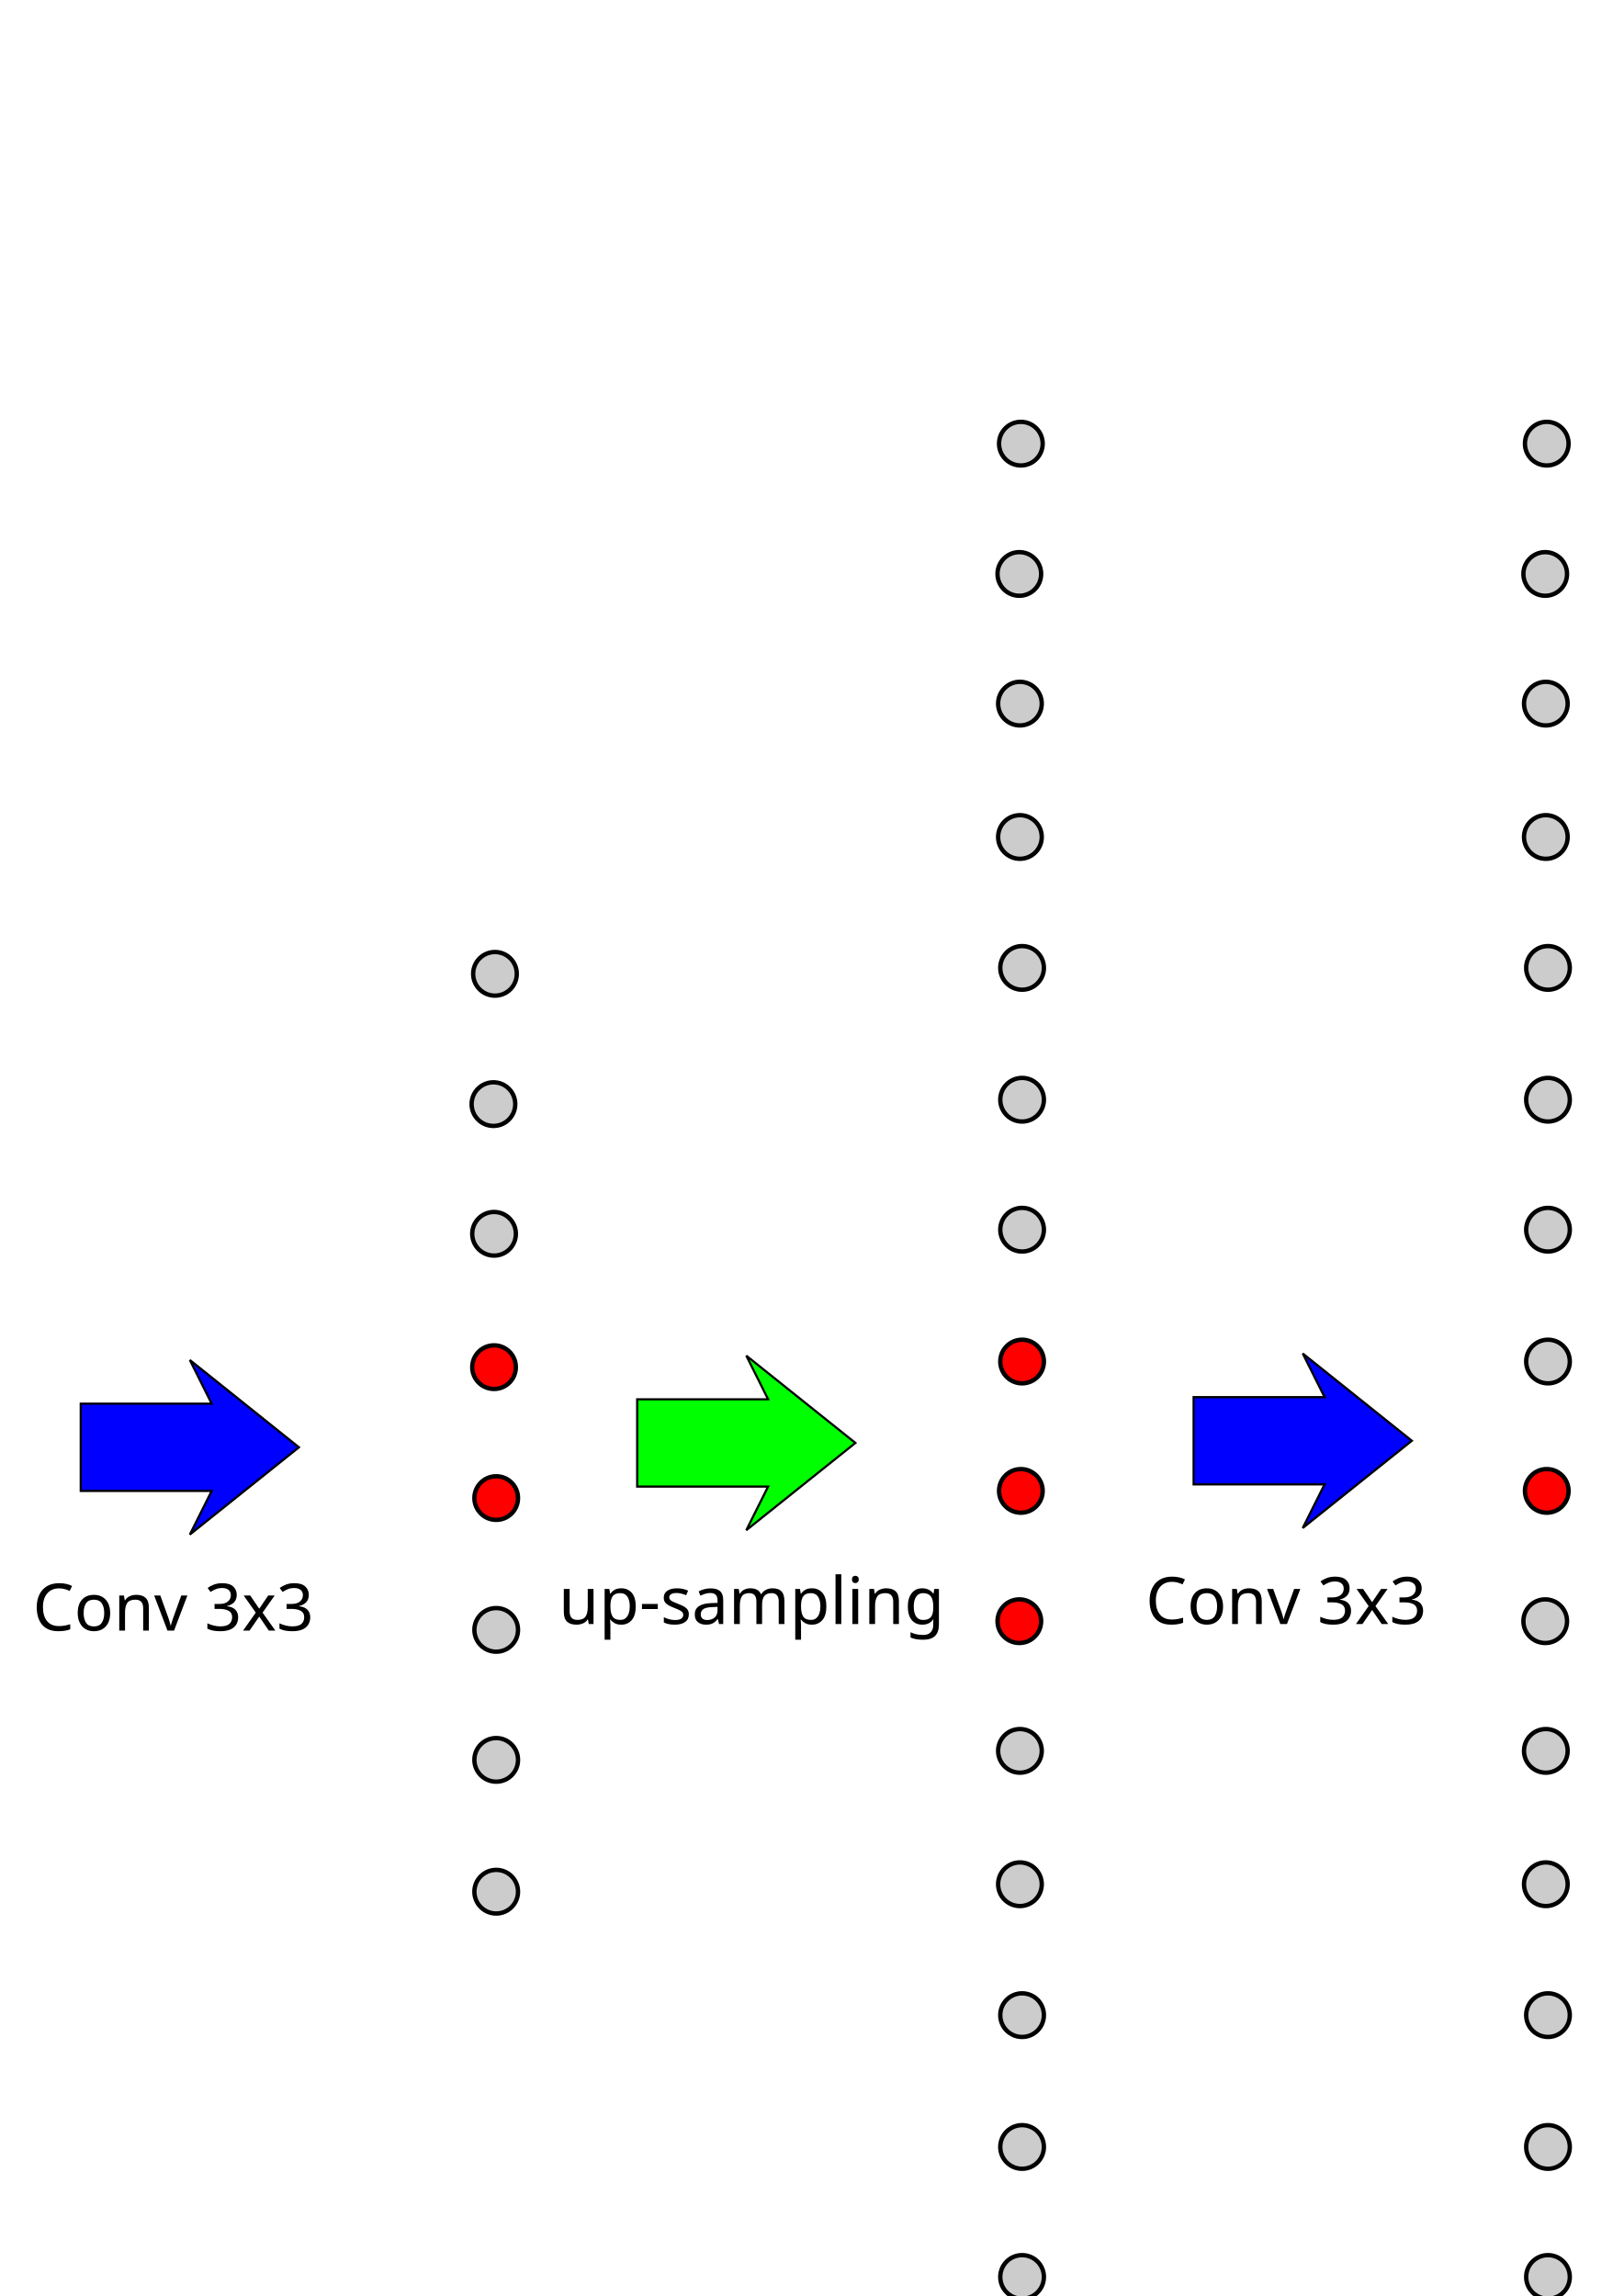
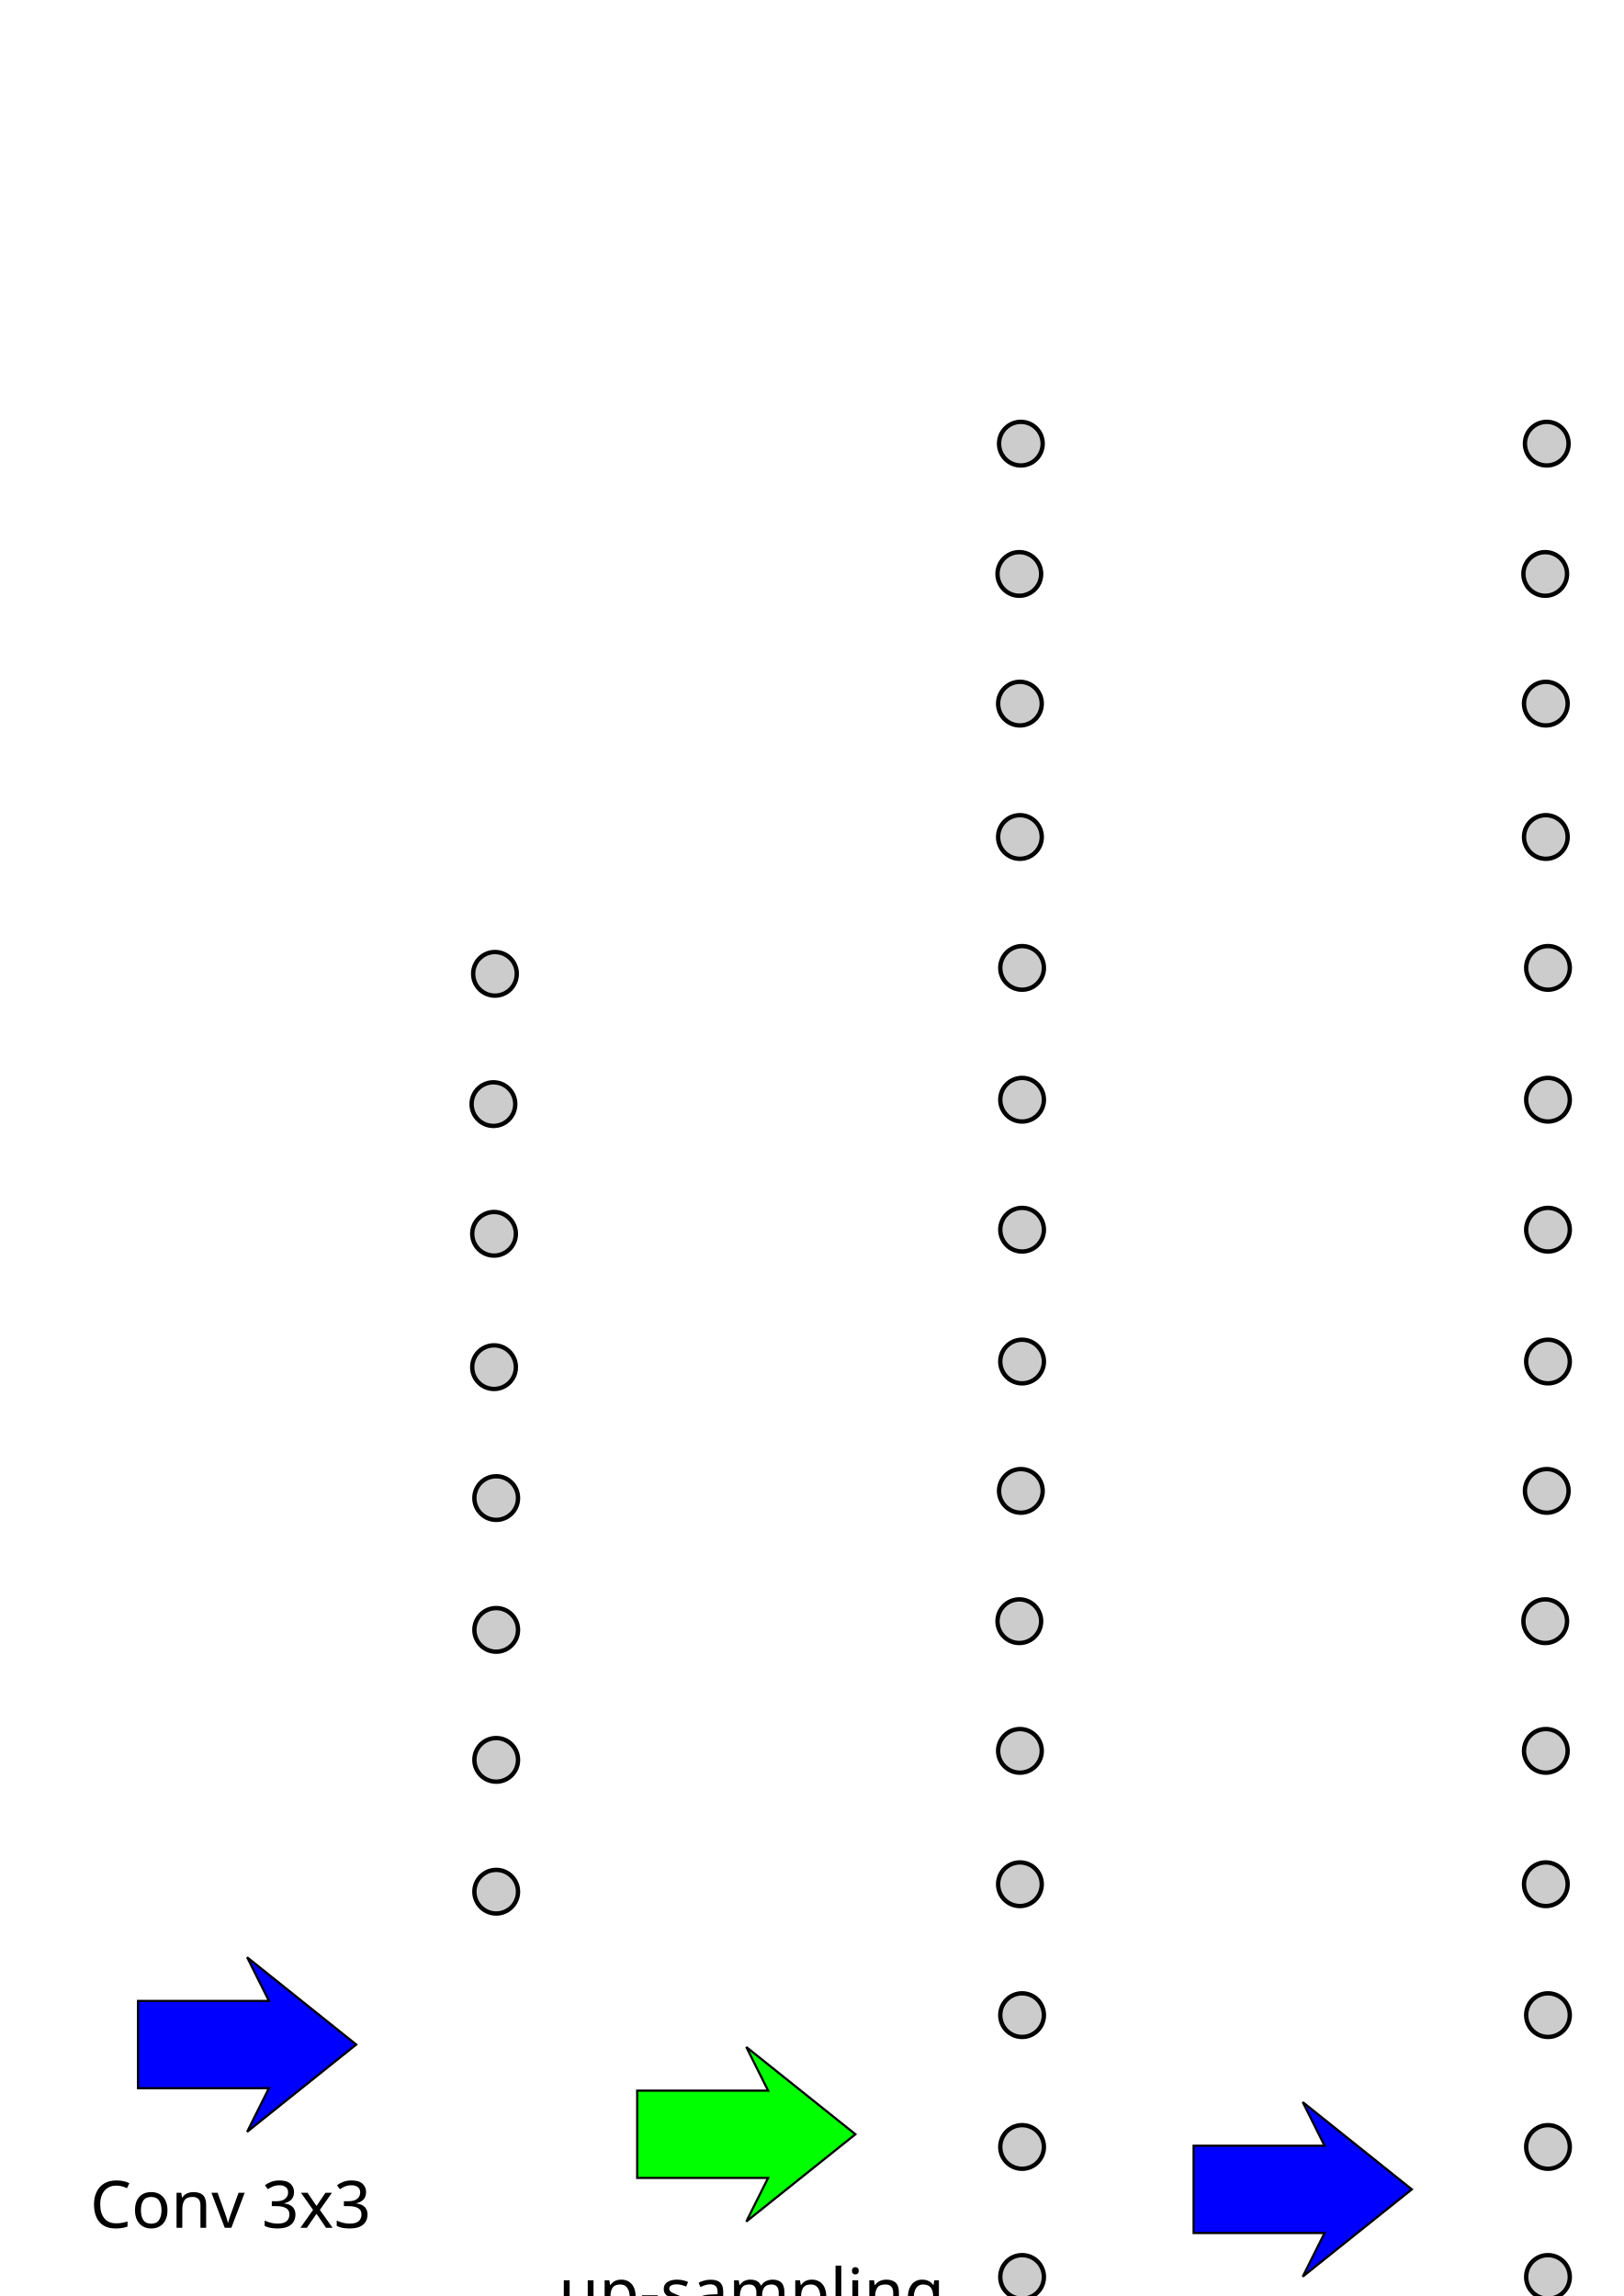
<svg xmlns="http://www.w3.org/2000/svg" width="210mm" height="297mm" viewBox="0 0 744.094 1052.362" id="svg5807" version="1.1">
  <defs id="defs5809" />
  <g id="layer1">
    <circle r="10" cy="203.348" cx="-498.169" id="path4309" style="fill:#cccccc;fill-opacity:1;stroke:#000000;stroke-width:2;stroke-miterlimit:4;stroke-dasharray:none;stroke-opacity:1" />
    <circle r="10" cy="322.503" cx="-498.592" id="path4309-2" style="fill:#cccccc;fill-opacity:1;stroke:#000000;stroke-width:2;stroke-miterlimit:4;stroke-dasharray:none;stroke-opacity:1" />
-     <circle r="10" cy="383.63" cx="-498.592" id="path4309-6-6" style="fill:#ff0000;fill-opacity:1;stroke:#000000;stroke-width:2;stroke-miterlimit:4;stroke-dasharray:none;stroke-opacity:1" />
-     <circle r="10" cy="443.63" cx="-497.606" id="path4309-1" style="fill:#ff0000;fill-opacity:1;stroke:#000000;stroke-width:2;stroke-miterlimit:4;stroke-dasharray:none;stroke-opacity:1" />
-     <circle r="10" cy="504.052" cx="-497.606" id="path4309-6-8" style="fill:#ff0000;fill-opacity:1;stroke:#000000;stroke-width:2;stroke-miterlimit:4;stroke-dasharray:none;stroke-opacity:1" />
+     <circle r="10" cy="383.63" cx="-498.592" id="path4309-6-6" style="fill:#cccccc;fill-opacity:1;stroke:#000000;stroke-width:2;stroke-miterlimit:4;stroke-dasharray:none;stroke-opacity:1" />
+     <circle r="10" cy="443.63" cx="-497.606" id="path4309-1" style="fill:#cccccc;fill-opacity:1;stroke:#000000;stroke-width:2;stroke-miterlimit:4;stroke-dasharray:none;stroke-opacity:1" />
+     <circle r="10" cy="504.052" cx="-497.606" id="path4309-6-8" style="fill:#cccccc;fill-opacity:1;stroke:#000000;stroke-width:2;stroke-miterlimit:4;stroke-dasharray:none;stroke-opacity:1" />
    <circle r="10" cy="263.066" cx="-498.873" id="path4309-6-95-7" style="fill:#cccccc;fill-opacity:1;stroke:#000000;stroke-width:2;stroke-miterlimit:4;stroke-dasharray:none;stroke-opacity:1" />
-     <circle r="10" cy="563.63" cx="-497.606" id="path4309-1-4" style="fill:#ff0000;fill-opacity:1;stroke:#000000;stroke-width:2;stroke-miterlimit:4;stroke-dasharray:none;stroke-opacity:1" />
-     <circle r="10" cy="624.052" cx="-497.606" id="path4309-6-8-0" style="fill:#ff0000;fill-opacity:1;stroke:#000000;stroke-width:2;stroke-miterlimit:4;stroke-dasharray:none;stroke-opacity:1" />
-     <circle r="10" cy="683.348" cx="-498.169" id="path4309-3" style="fill:#ff0000;fill-opacity:1;stroke:#000000;stroke-width:2;stroke-miterlimit:4;stroke-dasharray:none;stroke-opacity:1" />
-     <circle r="10" cy="802.503" cx="-498.592" id="path4309-2-1" style="fill:#ff0000;fill-opacity:1;stroke:#000000;stroke-width:2;stroke-miterlimit:4;stroke-dasharray:none;stroke-opacity:1" />
-     <circle r="10" cy="863.63" cx="-498.592" id="path4309-6-6-2" style="fill:#ff0000;fill-opacity:1;stroke:#000000;stroke-width:2;stroke-miterlimit:4;stroke-dasharray:none;stroke-opacity:1" />
-     <circle r="10" cy="923.63" cx="-497.606" id="path4309-1-7" style="fill:#ff0000;fill-opacity:1;stroke:#000000;stroke-width:2;stroke-miterlimit:4;stroke-dasharray:none;stroke-opacity:1" />
+     <circle r="10" cy="563.63" cx="-497.606" id="path4309-1-4" style="fill:#cccccc;fill-opacity:1;stroke:#000000;stroke-width:2;stroke-miterlimit:4;stroke-dasharray:none;stroke-opacity:1" />
+     <circle r="10" cy="624.052" cx="-497.606" id="path4309-6-8-0" style="fill:#cccccc;fill-opacity:1;stroke:#000000;stroke-width:2;stroke-miterlimit:4;stroke-dasharray:none;stroke-opacity:1" />
+     <circle r="10" cy="683.348" cx="-498.169" id="path4309-3" style="fill:#cccccc;fill-opacity:1;stroke:#000000;stroke-width:2;stroke-miterlimit:4;stroke-dasharray:none;stroke-opacity:1" />
+     <circle r="10" cy="802.503" cx="-498.592" id="path4309-2-1" style="fill:#cccccc;fill-opacity:1;stroke:#000000;stroke-width:2;stroke-miterlimit:4;stroke-dasharray:none;stroke-opacity:1" />
+     <circle r="10" cy="863.63" cx="-498.592" id="path4309-6-6-2" style="fill:#cccccc;fill-opacity:1;stroke:#000000;stroke-width:2;stroke-miterlimit:4;stroke-dasharray:none;stroke-opacity:1" />
+     <circle r="10" cy="923.63" cx="-497.606" id="path4309-1-7" style="fill:#cccccc;fill-opacity:1;stroke:#000000;stroke-width:2;stroke-miterlimit:4;stroke-dasharray:none;stroke-opacity:1" />
    <circle r="10" cy="984.052" cx="-497.606" id="path4309-6-8-7" style="fill:#cccccc;fill-opacity:1;stroke:#000000;stroke-width:2;stroke-miterlimit:4;stroke-dasharray:none;stroke-opacity:1" />
-     <circle r="10" cy="743.066" cx="-498.873" id="path4309-6-95-7-9" style="fill:#ff0000;fill-opacity:1;stroke:#000000;stroke-width:2;stroke-miterlimit:4;stroke-dasharray:none;stroke-opacity:1" />
+     <circle r="10" cy="743.066" cx="-498.873" id="path4309-6-95-7-9" style="fill:#cccccc;fill-opacity:1;stroke:#000000;stroke-width:2;stroke-miterlimit:4;stroke-dasharray:none;stroke-opacity:1" />
    <circle r="10" cy="1043.63" cx="-497.606" id="path4309-1-4-8" style="fill:#cccccc;fill-opacity:1;stroke:#000000;stroke-width:2;stroke-miterlimit:4;stroke-dasharray:none;stroke-opacity:1" />
    <circle r="10" cy="1104.052" cx="-497.606" id="path4309-6-8-0-1" style="fill:#cccccc;fill-opacity:1;stroke:#000000;stroke-width:2;stroke-miterlimit:4;stroke-dasharray:none;stroke-opacity:1" />
-     <path style="fill:#0000ff;fill-opacity:1;fill-rule:evenodd;stroke:#000000;stroke-width:1px;stroke-linecap:butt;stroke-linejoin:miter;stroke-opacity:1" d="m -418,652.362 0,30 60,0 -10,20 50,-40 -50,-40 10,20 -60,0 z" id="path6427" />
-     <text xml:space="preserve" style="font-style:normal;font-weight:normal;line-height:0%;font-family:sans-serif;text-align:start;letter-spacing:0px;word-spacing:0px;writing-mode:lr-tb;text-anchor:start;fill:#000000;fill-opacity:1;stroke:none;stroke-width:1px;stroke-linecap:butt;stroke-linejoin:miter;stroke-opacity:1" x="-440" y="746.362" id="text6429">
-       <tspan id="tspan6431" x="-440" y="746.362" style="font-size:30px;line-height:1.25">Conv 3x3</tspan>
+     <path style="fill:#0000ff;fill-opacity:1;fill-rule:evenodd;stroke:#000000;stroke-width:1px;stroke-linecap:butt;stroke-linejoin:miter;stroke-opacity:1" d="m -418,995.487 v 30 h 60 l -10,20 50,-40 -50,-40 10,20 h -60 z" id="path6427" />
+     <text xml:space="preserve" style="font-style:normal;font-weight:normal;line-height:0%;font-family:sans-serif;text-align:start;letter-spacing:0px;word-spacing:0px;writing-mode:lr-tb;text-anchor:start;fill:#000000;fill-opacity:1;stroke:none;stroke-width:1px;stroke-linecap:butt;stroke-linejoin:miter;stroke-opacity:1" x="-440" y="1089.487" id="text6429">
+       <tspan id="tspan6431" x="-440" y="1089.487" style="font-size:30px;line-height:1.25">Conv 3x3</tspan>
    </text>
    <circle r="10" cy="205.348" cx="-256.169" id="path4309-7" style="fill:#cccccc;fill-opacity:1;stroke:#000000;stroke-width:2;stroke-miterlimit:4;stroke-dasharray:none;stroke-opacity:1" />
    <circle r="10" cy="324.503" cx="-256.592" id="path4309-2-6" style="fill:#cccccc;fill-opacity:1;stroke:#000000;stroke-width:2;stroke-miterlimit:4;stroke-dasharray:none;stroke-opacity:1" />
    <circle r="10" cy="385.63" cx="-256.592" id="path4309-6-6-0" style="fill:#cccccc;fill-opacity:1;stroke:#000000;stroke-width:2;stroke-miterlimit:4;stroke-dasharray:none;stroke-opacity:1" />
-     <circle r="10" cy="445.63" cx="-255.606" id="path4309-1-1" style="fill:#ff0000;fill-opacity:1;stroke:#000000;stroke-width:2;stroke-miterlimit:4;stroke-dasharray:none;stroke-opacity:1" />
-     <circle r="10" cy="506.052" cx="-255.606" id="path4309-6-8-02" style="fill:#ff0000;fill-opacity:1;stroke:#000000;stroke-width:2;stroke-miterlimit:4;stroke-dasharray:none;stroke-opacity:1" />
+     <circle r="10" cy="445.63" cx="-255.606" id="path4309-1-1" style="fill:#cccccc;fill-opacity:1;stroke:#000000;stroke-width:2;stroke-miterlimit:4;stroke-dasharray:none;stroke-opacity:1" />
+     <circle r="10" cy="506.052" cx="-255.606" id="path4309-6-8-02" style="fill:#cccccc;fill-opacity:1;stroke:#000000;stroke-width:2;stroke-miterlimit:4;stroke-dasharray:none;stroke-opacity:1" />
    <circle r="10" cy="265.066" cx="-256.873" id="path4309-6-95-7-5" style="fill:#cccccc;fill-opacity:1;stroke:#000000;stroke-width:2;stroke-miterlimit:4;stroke-dasharray:none;stroke-opacity:1" />
-     <circle r="10" cy="565.63" cx="-255.606" id="path4309-1-4-1" style="fill:#ff0000;fill-opacity:1;stroke:#000000;stroke-width:2;stroke-miterlimit:4;stroke-dasharray:none;stroke-opacity:1" />
-     <circle r="10" cy="626.052" cx="-255.606" id="path4309-6-8-0-9" style="fill:#ff0000;fill-opacity:1;stroke:#000000;stroke-width:2;stroke-miterlimit:4;stroke-dasharray:none;stroke-opacity:1" />
-     <circle r="10" cy="685.348" cx="-256.169" id="path4309-3-7" style="fill:#ff0000;fill-opacity:1;stroke:#000000;stroke-width:2;stroke-miterlimit:4;stroke-dasharray:none;stroke-opacity:1" />
-     <circle r="10" cy="804.503" cx="-256.592" id="path4309-2-1-1" style="fill:#ff0000;fill-opacity:1;stroke:#000000;stroke-width:2;stroke-miterlimit:4;stroke-dasharray:none;stroke-opacity:1" />
-     <circle r="10" cy="865.63" cx="-256.592" id="path4309-6-6-2-3" style="fill:#ff0000;fill-opacity:1;stroke:#000000;stroke-width:2;stroke-miterlimit:4;stroke-dasharray:none;stroke-opacity:1" />
+     <circle r="10" cy="565.63" cx="-255.606" id="path4309-1-4-1" style="fill:#cccccc;fill-opacity:1;stroke:#000000;stroke-width:2;stroke-miterlimit:4;stroke-dasharray:none;stroke-opacity:1" />
+     <circle r="10" cy="626.052" cx="-255.606" id="path4309-6-8-0-9" style="fill:#cccccc;fill-opacity:1;stroke:#000000;stroke-width:2;stroke-miterlimit:4;stroke-dasharray:none;stroke-opacity:1" />
+     <circle r="10" cy="685.348" cx="-256.169" id="path4309-3-7" style="fill:#cccccc;fill-opacity:1;stroke:#000000;stroke-width:2;stroke-miterlimit:4;stroke-dasharray:none;stroke-opacity:1" />
+     <circle r="10" cy="804.503" cx="-256.592" id="path4309-2-1-1" style="fill:#cccccc;fill-opacity:1;stroke:#000000;stroke-width:2;stroke-miterlimit:4;stroke-dasharray:none;stroke-opacity:1" />
+     <circle r="10" cy="865.63" cx="-256.592" id="path4309-6-6-2-3" style="fill:#cccccc;fill-opacity:1;stroke:#000000;stroke-width:2;stroke-miterlimit:4;stroke-dasharray:none;stroke-opacity:1" />
    <circle r="10" cy="925.63" cx="-255.606" id="path4309-1-7-1" style="fill:#cccccc;fill-opacity:1;stroke:#000000;stroke-width:2;stroke-miterlimit:4;stroke-dasharray:none;stroke-opacity:1" />
    <circle r="10" cy="986.052" cx="-255.606" id="path4309-6-8-7-2" style="fill:#cccccc;fill-opacity:1;stroke:#000000;stroke-width:2;stroke-miterlimit:4;stroke-dasharray:none;stroke-opacity:1" />
-     <circle r="10" cy="745.066" cx="-256.873" id="path4309-6-95-7-9-0" style="fill:#ff0000;fill-opacity:1;stroke:#000000;stroke-width:2;stroke-miterlimit:4;stroke-dasharray:none;stroke-opacity:1" />
+     <circle r="10" cy="745.066" cx="-256.873" id="path4309-6-95-7-9-0" style="fill:#cccccc;fill-opacity:1;stroke:#000000;stroke-width:2;stroke-miterlimit:4;stroke-dasharray:none;stroke-opacity:1" />
    <circle r="10" cy="1045.63" cx="-255.606" id="path4309-1-4-8-6" style="fill:#cccccc;fill-opacity:1;stroke:#000000;stroke-width:2;stroke-miterlimit:4;stroke-dasharray:none;stroke-opacity:1" />
    <circle r="10" cy="1106.052" cx="-255.606" id="path4309-6-8-0-1-8" style="fill:#cccccc;fill-opacity:1;stroke:#000000;stroke-width:2;stroke-miterlimit:4;stroke-dasharray:none;stroke-opacity:1" />
-     <path style="fill:#d40000;fill-opacity:1;fill-rule:evenodd;stroke:#000000;stroke-width:1px;stroke-linecap:butt;stroke-linejoin:miter;stroke-opacity:1" d="m -183,653.362 0,30 60,0 -10,20 50,-40 -50,-40 10,20 -60,0 z" id="path6427-7" />
-     <text xml:space="preserve" style="font-style:normal;font-weight:normal;line-height:0%;font-family:sans-serif;text-align:start;letter-spacing:0px;word-spacing:0px;writing-mode:lr-tb;text-anchor:start;fill:#000000;fill-opacity:1;stroke:none;stroke-width:1px;stroke-linecap:butt;stroke-linejoin:miter;stroke-opacity:1" x="-203" y="746.362" id="text6508">
-       <tspan id="tspan6510" x="-203" y="746.362" style="font-size:30px;line-height:1.25">max pool</tspan>
+     <path style="fill:#d40000;fill-opacity:1;fill-rule:evenodd;stroke:#000000;stroke-width:1px;stroke-linecap:butt;stroke-linejoin:miter;stroke-opacity:1" d="m -183,970.237 v 30 h 60 l -10,20 50,-40 -50,-40 10,20 h -60 z" id="path6427-7" />
+     <text xml:space="preserve" style="font-style:normal;font-weight:normal;line-height:0%;font-family:sans-serif;text-align:start;letter-spacing:0px;word-spacing:0px;writing-mode:lr-tb;text-anchor:start;fill:#000000;fill-opacity:1;stroke:none;stroke-width:1px;stroke-linecap:butt;stroke-linejoin:miter;stroke-opacity:1" x="-203" y="1063.237" id="text6508">
+       <tspan id="tspan6510" x="-203" y="1063.237" style="font-size:30px;line-height:1.25">max pool</tspan>
    </text>
    <circle r="10" cy="447.348" cx="-15.169" id="path4309-7-4" style="fill:#cccccc;fill-opacity:1;stroke:#000000;stroke-width:2;stroke-miterlimit:4;stroke-dasharray:none;stroke-opacity:1" />
-     <circle r="10" cy="566.503" cx="-15.592" id="path4309-2-6-9" style="fill:#ff0000;fill-opacity:1;stroke:#000000;stroke-width:2;stroke-miterlimit:4;stroke-dasharray:none;stroke-opacity:1" />
-     <circle r="10" cy="627.63" cx="-15.592" id="path4309-6-6-0-2" style="fill:#ff0000;fill-opacity:1;stroke:#000000;stroke-width:2;stroke-miterlimit:4;stroke-dasharray:none;stroke-opacity:1" />
-     <circle r="10" cy="687.63" cx="-14.606" id="path4309-1-1-4" style="fill:#ff0000;fill-opacity:1;stroke:#000000;stroke-width:2;stroke-miterlimit:4;stroke-dasharray:none;stroke-opacity:1" />
-     <circle r="10" cy="748.052" cx="-14.606" id="path4309-6-8-02-4" style="fill:#ff0000;fill-opacity:1;stroke:#000000;stroke-width:2;stroke-miterlimit:4;stroke-dasharray:none;stroke-opacity:1" />
+     <circle r="10" cy="566.503" cx="-15.592" id="path4309-2-6-9" style="fill:#cccccc;fill-opacity:1;stroke:#000000;stroke-width:2;stroke-miterlimit:4;stroke-dasharray:none;stroke-opacity:1" />
+     <circle r="10" cy="627.63" cx="-15.592" id="path4309-6-6-0-2" style="fill:#cccccc;fill-opacity:1;stroke:#000000;stroke-width:2;stroke-miterlimit:4;stroke-dasharray:none;stroke-opacity:1" />
+     <circle r="10" cy="687.63" cx="-14.606" id="path4309-1-1-4" style="fill:#cccccc;fill-opacity:1;stroke:#000000;stroke-width:2;stroke-miterlimit:4;stroke-dasharray:none;stroke-opacity:1" />
+     <circle r="10" cy="748.052" cx="-14.606" id="path4309-6-8-02-4" style="fill:#cccccc;fill-opacity:1;stroke:#000000;stroke-width:2;stroke-miterlimit:4;stroke-dasharray:none;stroke-opacity:1" />
    <circle r="10" cy="507.066" cx="-15.873" id="path4309-6-95-7-5-5" style="fill:#cccccc;fill-opacity:1;stroke:#000000;stroke-width:2;stroke-miterlimit:4;stroke-dasharray:none;stroke-opacity:1" />
    <circle r="10" cy="807.63" cx="-14.606" id="path4309-1-4-1-9" style="fill:#cccccc;fill-opacity:1;stroke:#000000;stroke-width:2;stroke-miterlimit:4;stroke-dasharray:none;stroke-opacity:1" />
    <circle r="10" cy="868.052" cx="-14.606" id="path4309-6-8-0-9-1" style="fill:#cccccc;fill-opacity:1;stroke:#000000;stroke-width:2;stroke-miterlimit:4;stroke-dasharray:none;stroke-opacity:1" />
    <circle r="10" cy="446.348" cx="226.831" id="path4309-3-7-2" style="fill:#cccccc;fill-opacity:1;stroke:#000000;stroke-width:2;stroke-miterlimit:4;stroke-dasharray:none;stroke-opacity:1" />
    <circle r="10" cy="565.503" cx="226.408" id="path4309-2-1-1-8" style="fill:#cccccc;fill-opacity:1;stroke:#000000;stroke-width:2;stroke-miterlimit:4;stroke-dasharray:none;stroke-opacity:1" />
-     <circle r="10" cy="626.63" cx="226.408" id="path4309-6-6-2-3-9" style="fill:#ff0000;fill-opacity:1;stroke:#000000;stroke-width:2;stroke-miterlimit:4;stroke-dasharray:none;stroke-opacity:1" />
-     <circle r="10" cy="686.63" cx="227.394" id="path4309-1-7-1-6" style="fill:#ff0000;fill-opacity:1;stroke:#000000;stroke-width:2;stroke-miterlimit:4;stroke-dasharray:none;stroke-opacity:1" />
+     <circle r="10" cy="626.63" cx="226.408" id="path4309-6-6-2-3-9" style="fill:#cccccc;fill-opacity:1;stroke:#000000;stroke-width:2;stroke-miterlimit:4;stroke-dasharray:none;stroke-opacity:1" />
+     <circle r="10" cy="686.63" cx="227.394" id="path4309-1-7-1-6" style="fill:#cccccc;fill-opacity:1;stroke:#000000;stroke-width:2;stroke-miterlimit:4;stroke-dasharray:none;stroke-opacity:1" />
    <circle r="10" cy="747.052" cx="227.394" id="path4309-6-8-7-2-0" style="fill:#cccccc;fill-opacity:1;stroke:#000000;stroke-width:2;stroke-miterlimit:4;stroke-dasharray:none;stroke-opacity:1" />
    <circle r="10" cy="506.066" cx="226.127" id="path4309-6-95-7-9-0-6" style="fill:#cccccc;fill-opacity:1;stroke:#000000;stroke-width:2;stroke-miterlimit:4;stroke-dasharray:none;stroke-opacity:1" />
    <circle r="10" cy="806.63" cx="227.394" id="path4309-1-4-8-6-4" style="fill:#cccccc;fill-opacity:1;stroke:#000000;stroke-width:2;stroke-miterlimit:4;stroke-dasharray:none;stroke-opacity:1" />
    <circle r="10" cy="867.052" cx="227.394" id="path4309-6-8-0-1-8-0" style="fill:#cccccc;fill-opacity:1;stroke:#000000;stroke-width:2;stroke-miterlimit:4;stroke-dasharray:none;stroke-opacity:1" />
-     <path style="fill:#0000ff;fill-opacity:1;fill-rule:evenodd;stroke:#000000;stroke-width:1px;stroke-linecap:butt;stroke-linejoin:miter;stroke-opacity:1" d="m 37,653.362 0,30 60,0 -10,20 50,-40 -50,-40 10,20 -60,0 z" id="path6427-9" />
-     <text xml:space="preserve" style="font-style:normal;font-weight:normal;line-height:0%;font-family:sans-serif;text-align:start;letter-spacing:0px;word-spacing:0px;writing-mode:lr-tb;text-anchor:start;fill:#000000;fill-opacity:1;stroke:none;stroke-width:1px;stroke-linecap:butt;stroke-linejoin:miter;stroke-opacity:1" x="15" y="747.362" id="text6429-4">
-       <tspan id="tspan6431-5" x="15" y="747.362" style="font-size:30px;line-height:1.25">Conv 3x3</tspan>
+     <path style="fill:#0000ff;fill-opacity:1;fill-rule:evenodd;stroke:#000000;stroke-width:1px;stroke-linecap:butt;stroke-linejoin:miter;stroke-opacity:1" d="m 63.25,927.112 v 30 h 60 l -10,20 50,-40 -50,-40 10,20 h -60 z" id="path6427-9" />
+     <text xml:space="preserve" style="font-style:normal;font-weight:normal;line-height:0%;font-family:sans-serif;text-align:start;letter-spacing:0px;word-spacing:0px;writing-mode:lr-tb;text-anchor:start;fill:#000000;fill-opacity:1;stroke:none;stroke-width:1px;stroke-linecap:butt;stroke-linejoin:miter;stroke-opacity:1" x="41.25" y="1021.112" id="text6429-4">
+       <tspan id="tspan6431-5" x="41.25" y="1021.112" style="font-size:30px;line-height:1.25">Conv 3x3</tspan>
    </text>
-     <path style="fill:#00ff00;fill-opacity:1;fill-rule:evenodd;stroke:#000000;stroke-width:1px;stroke-linecap:butt;stroke-linejoin:miter;stroke-opacity:1" d="m 292,651.362 0,30 60,0 -10,20 50,-40 -50,-40 10,20 -60,0 z" id="path6427-7-4" />
-     <text xml:space="preserve" style="font-style:normal;font-weight:normal;line-height:0%;font-family:sans-serif;text-align:start;letter-spacing:0px;word-spacing:0px;writing-mode:lr-tb;text-anchor:start;fill:#000000;fill-opacity:1;stroke:none;stroke-width:1px;stroke-linecap:butt;stroke-linejoin:miter;stroke-opacity:1" x="256" y="744.362" id="text6508-6">
-       <tspan id="tspan6510-6" x="256" y="744.362" style="font-size:30px;line-height:1.25">up-sampling</tspan>
+     <path style="fill:#00ff00;fill-opacity:1;fill-rule:evenodd;stroke:#000000;stroke-width:1px;stroke-linecap:butt;stroke-linejoin:miter;stroke-opacity:1" d="m 292,968.237 v 30 h 60 l -10,20 50,-40 -50,-40 10,20 h -60 z" id="path6427-7-4" />
+     <text xml:space="preserve" style="font-style:normal;font-weight:normal;line-height:0%;font-family:sans-serif;text-align:start;letter-spacing:0px;word-spacing:0px;writing-mode:lr-tb;text-anchor:start;fill:#000000;fill-opacity:1;stroke:none;stroke-width:1px;stroke-linecap:butt;stroke-linejoin:miter;stroke-opacity:1" x="256" y="1061.237" id="text6508-6">
+       <tspan id="tspan6510-6" x="256" y="1061.237" style="font-size:30px;line-height:1.25">up-sampling</tspan>
    </text>
    <circle r="10" cy="203.348" cx="467.831" id="path4309-7-3" style="fill:#cccccc;fill-opacity:1;stroke:#000000;stroke-width:2;stroke-miterlimit:4;stroke-dasharray:none;stroke-opacity:1" />
    <circle r="10" cy="322.503" cx="467.408" id="path4309-2-6-99" style="fill:#cccccc;fill-opacity:1;stroke:#000000;stroke-width:2;stroke-miterlimit:4;stroke-dasharray:none;stroke-opacity:1" />
    <circle r="10" cy="383.63" cx="467.408" id="path4309-6-6-0-5" style="fill:#cccccc;fill-opacity:1;stroke:#000000;stroke-width:2;stroke-miterlimit:4;stroke-dasharray:none;stroke-opacity:1" />
    <circle r="10" cy="443.63" cx="468.394" id="path4309-1-1-2" style="fill:#cccccc;fill-opacity:1;stroke:#000000;stroke-width:2;stroke-miterlimit:4;stroke-dasharray:none;stroke-opacity:1" />
    <circle r="10" cy="504.052" cx="468.394" id="path4309-6-8-02-1" style="fill:#cccccc;fill-opacity:1;stroke:#000000;stroke-width:2;stroke-miterlimit:4;stroke-dasharray:none;stroke-opacity:1" />
    <circle r="10" cy="263.066" cx="467.127" id="path4309-6-95-7-5-3" style="fill:#cccccc;fill-opacity:1;stroke:#000000;stroke-width:2;stroke-miterlimit:4;stroke-dasharray:none;stroke-opacity:1" />
    <circle r="10" cy="563.63" cx="468.394" id="path4309-1-4-1-0" style="fill:#cccccc;fill-opacity:1;stroke:#000000;stroke-width:2;stroke-miterlimit:4;stroke-dasharray:none;stroke-opacity:1" />
-     <circle r="10" cy="624.052" cx="468.394" id="path4309-6-8-0-9-9" style="fill:#ff0000;fill-opacity:1;stroke:#000000;stroke-width:2;stroke-miterlimit:4;stroke-dasharray:none;stroke-opacity:1" />
-     <circle r="10" cy="683.348" cx="467.831" id="path4309-3-7-9" style="fill:#ff0000;fill-opacity:1;stroke:#000000;stroke-width:2;stroke-miterlimit:4;stroke-dasharray:none;stroke-opacity:1" />
+     <circle r="10" cy="624.052" cx="468.394" id="path4309-6-8-0-9-9" style="fill:#cccccc;fill-opacity:1;stroke:#000000;stroke-width:2;stroke-miterlimit:4;stroke-dasharray:none;stroke-opacity:1" />
+     <circle r="10" cy="683.348" cx="467.831" id="path4309-3-7-9" style="fill:#cccccc;fill-opacity:1;stroke:#000000;stroke-width:2;stroke-miterlimit:4;stroke-dasharray:none;stroke-opacity:1" />
    <circle r="10" cy="802.503" cx="467.408" id="path4309-2-1-1-1" style="fill:#cccccc;fill-opacity:1;stroke:#000000;stroke-width:2;stroke-miterlimit:4;stroke-dasharray:none;stroke-opacity:1" />
    <circle r="10" cy="863.63" cx="467.408" id="path4309-6-6-2-3-3" style="fill:#cccccc;fill-opacity:1;stroke:#000000;stroke-width:2;stroke-miterlimit:4;stroke-dasharray:none;stroke-opacity:1" />
    <circle r="10" cy="923.63" cx="468.394" id="path4309-1-7-1-4" style="fill:#cccccc;fill-opacity:1;stroke:#000000;stroke-width:2;stroke-miterlimit:4;stroke-dasharray:none;stroke-opacity:1" />
    <circle r="10" cy="984.052" cx="468.394" id="path4309-6-8-7-2-5" style="fill:#cccccc;fill-opacity:1;stroke:#000000;stroke-width:2;stroke-miterlimit:4;stroke-dasharray:none;stroke-opacity:1" />
-     <circle r="10" cy="743.066" cx="467.127" id="path4309-6-95-7-9-0-8" style="fill:#ff0000;fill-opacity:1;stroke:#000000;stroke-width:2;stroke-miterlimit:4;stroke-dasharray:none;stroke-opacity:1" />
+     <circle r="10" cy="743.066" cx="467.127" id="path4309-6-95-7-9-0-8" style="fill:#cccccc;fill-opacity:1;stroke:#000000;stroke-width:2;stroke-miterlimit:4;stroke-dasharray:none;stroke-opacity:1" />
    <circle r="10" cy="1043.63" cx="468.394" id="path4309-1-4-8-6-5" style="fill:#cccccc;fill-opacity:1;stroke:#000000;stroke-width:2;stroke-miterlimit:4;stroke-dasharray:none;stroke-opacity:1" />
    <circle r="10" cy="1104.052" cx="468.394" id="path4309-6-8-0-1-8-7" style="fill:#cccccc;fill-opacity:1;stroke:#000000;stroke-width:2;stroke-miterlimit:4;stroke-dasharray:none;stroke-opacity:1" />
-     <path style="fill:#0000ff;fill-opacity:1;fill-rule:evenodd;stroke:#000000;stroke-width:1px;stroke-linecap:butt;stroke-linejoin:miter;stroke-opacity:1" d="m 547,650.362 0,30 60,0 -10,20 50,-40 -50,-40 10,20 -60,0 z" id="path6427-3" />
-     <text xml:space="preserve" style="font-style:normal;font-weight:normal;line-height:0%;font-family:sans-serif;text-align:start;letter-spacing:0px;word-spacing:0px;writing-mode:lr-tb;text-anchor:start;fill:#000000;fill-opacity:1;stroke:none;stroke-width:1px;stroke-linecap:butt;stroke-linejoin:miter;stroke-opacity:1" x="525" y="744.362" id="text6429-3">
-       <tspan id="tspan6431-8" x="525" y="744.362" style="font-size:30px;line-height:1.25">Conv 3x3</tspan>
+     <path style="fill:#0000ff;fill-opacity:1;fill-rule:evenodd;stroke:#000000;stroke-width:1px;stroke-linecap:butt;stroke-linejoin:miter;stroke-opacity:1" d="m 547,993.487 v 30 h 60 l -10,20 50,-40 -50,-40 10,20 h -60 z" id="path6427-3" />
+     <text xml:space="preserve" style="font-style:normal;font-weight:normal;line-height:0%;font-family:sans-serif;text-align:start;letter-spacing:0px;word-spacing:0px;writing-mode:lr-tb;text-anchor:start;fill:#000000;fill-opacity:1;stroke:none;stroke-width:1px;stroke-linecap:butt;stroke-linejoin:miter;stroke-opacity:1" x="525" y="1087.487" id="text6429-3">
+       <tspan id="tspan6431-8" x="525" y="1087.487" style="font-size:30px;line-height:1.25">Conv 3x3</tspan>
    </text>
    <circle r="10" cy="203.348" cx="708.831" id="path4309-7-9" style="fill:#cccccc;fill-opacity:1;stroke:#000000;stroke-width:2;stroke-miterlimit:4;stroke-dasharray:none;stroke-opacity:1" />
    <circle r="10" cy="322.503" cx="708.408" id="path4309-2-6-5" style="fill:#cccccc;fill-opacity:1;stroke:#000000;stroke-width:2;stroke-miterlimit:4;stroke-dasharray:none;stroke-opacity:1" />
    <circle r="10" cy="383.63" cx="708.408" id="path4309-6-6-0-53" style="fill:#cccccc;fill-opacity:1;stroke:#000000;stroke-width:2;stroke-miterlimit:4;stroke-dasharray:none;stroke-opacity:1" />
    <circle r="10" cy="443.63" cx="709.394" id="path4309-1-1-8" style="fill:#cccccc;fill-opacity:1;stroke:#000000;stroke-width:2;stroke-miterlimit:4;stroke-dasharray:none;stroke-opacity:1" />
    <circle r="10" cy="504.052" cx="709.394" id="path4309-6-8-02-6" style="fill:#cccccc;fill-opacity:1;stroke:#000000;stroke-width:2;stroke-miterlimit:4;stroke-dasharray:none;stroke-opacity:1" />
    <circle r="10" cy="263.066" cx="708.127" id="path4309-6-95-7-5-0" style="fill:#cccccc;fill-opacity:1;stroke:#000000;stroke-width:2;stroke-miterlimit:4;stroke-dasharray:none;stroke-opacity:1" />
    <circle r="10" cy="563.63" cx="709.394" id="path4309-1-4-1-3" style="fill:#cccccc;fill-opacity:1;stroke:#000000;stroke-width:2;stroke-miterlimit:4;stroke-dasharray:none;stroke-opacity:1" />
    <circle r="10" cy="624.052" cx="709.394" id="path4309-6-8-0-9-3" style="fill:#cccccc;fill-opacity:1;stroke:#000000;stroke-width:2;stroke-miterlimit:4;stroke-dasharray:none;stroke-opacity:1" />
-     <circle r="10" cy="683.348" cx="708.831" id="path4309-3-7-6" style="fill:#ff0000;fill-opacity:1;stroke:#000000;stroke-width:2;stroke-miterlimit:4;stroke-dasharray:none;stroke-opacity:1" />
+     <circle r="10" cy="683.348" cx="708.831" id="path4309-3-7-6" style="fill:#cccccc;fill-opacity:1;stroke:#000000;stroke-width:2;stroke-miterlimit:4;stroke-dasharray:none;stroke-opacity:1" />
    <circle r="10" cy="802.503" cx="708.408" id="path4309-2-1-1-18" style="fill:#cccccc;fill-opacity:1;stroke:#000000;stroke-width:2;stroke-miterlimit:4;stroke-dasharray:none;stroke-opacity:1" />
    <circle r="10" cy="863.63" cx="708.408" id="path4309-6-6-2-3-7" style="fill:#cccccc;fill-opacity:1;stroke:#000000;stroke-width:2;stroke-miterlimit:4;stroke-dasharray:none;stroke-opacity:1" />
    <circle r="10" cy="923.63" cx="709.394" id="path4309-1-7-1-0" style="fill:#cccccc;fill-opacity:1;stroke:#000000;stroke-width:2;stroke-miterlimit:4;stroke-dasharray:none;stroke-opacity:1" />
    <circle r="10" cy="984.052" cx="709.394" id="path4309-6-8-7-2-51" style="fill:#cccccc;fill-opacity:1;stroke:#000000;stroke-width:2;stroke-miterlimit:4;stroke-dasharray:none;stroke-opacity:1" />
    <circle r="10" cy="743.066" cx="708.127" id="path4309-6-95-7-9-0-1" style="fill:#cccccc;fill-opacity:1;stroke:#000000;stroke-width:2;stroke-miterlimit:4;stroke-dasharray:none;stroke-opacity:1" />
    <circle r="10" cy="1043.63" cx="709.394" id="path4309-1-4-8-6-0" style="fill:#cccccc;fill-opacity:1;stroke:#000000;stroke-width:2;stroke-miterlimit:4;stroke-dasharray:none;stroke-opacity:1" />
    <circle r="10" cy="1104.052" cx="709.394" id="path4309-6-8-0-1-8-3" style="fill:#cccccc;fill-opacity:1;stroke:#000000;stroke-width:2;stroke-miterlimit:4;stroke-dasharray:none;stroke-opacity:1" />
    <flowRoot xml:space="preserve" id="flowRoot6745" style="font-style:normal;font-weight:normal;line-height:0.01%;font-family:sans-serif;text-align:start;letter-spacing:0px;word-spacing:0px;writing-mode:lr-tb;text-anchor:start;fill:#000000;fill-opacity:1;stroke:none;stroke-width:1px;stroke-linecap:butt;stroke-linejoin:miter;stroke-opacity:1">
      <flowRegion id="flowRegion6747">
        <rect id="rect6749" width="130" height="160" x="650" y="1012.362" />
      </flowRegion>
      <flowPara id="flowPara6751" style="font-size:30px;line-height:1.25"> </flowPara>
    </flowRoot>
  </g>
</svg>
